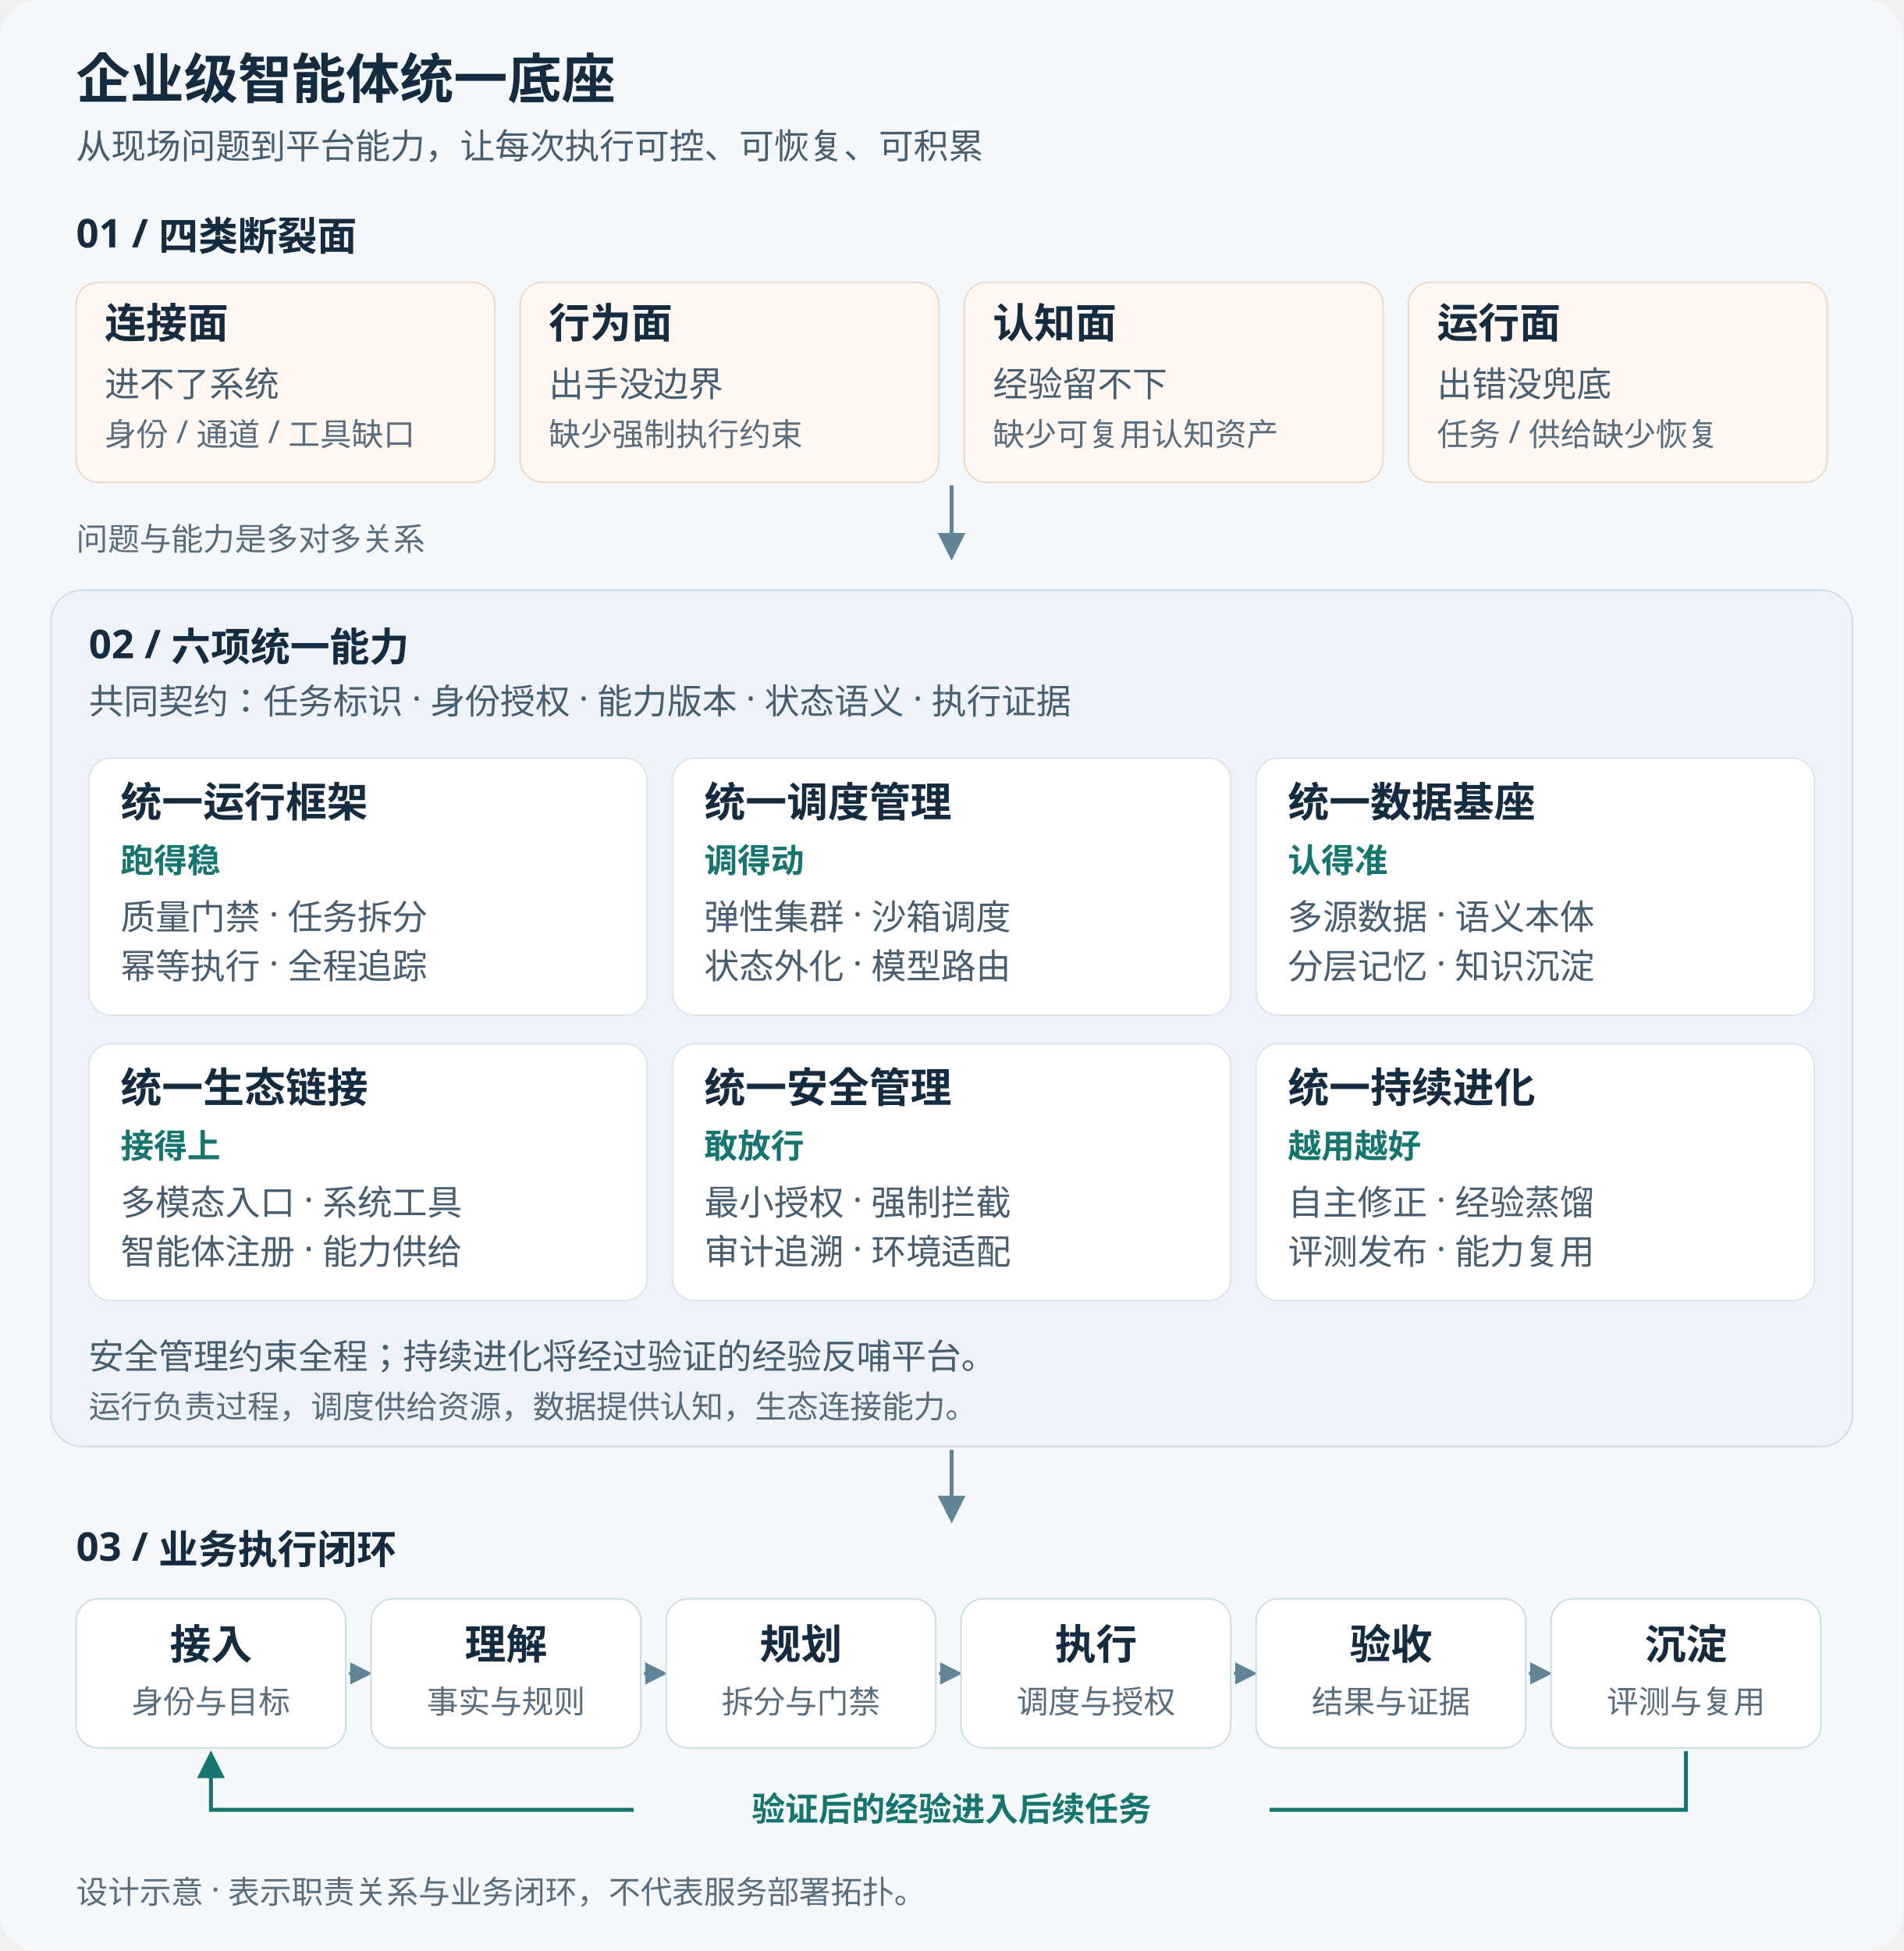
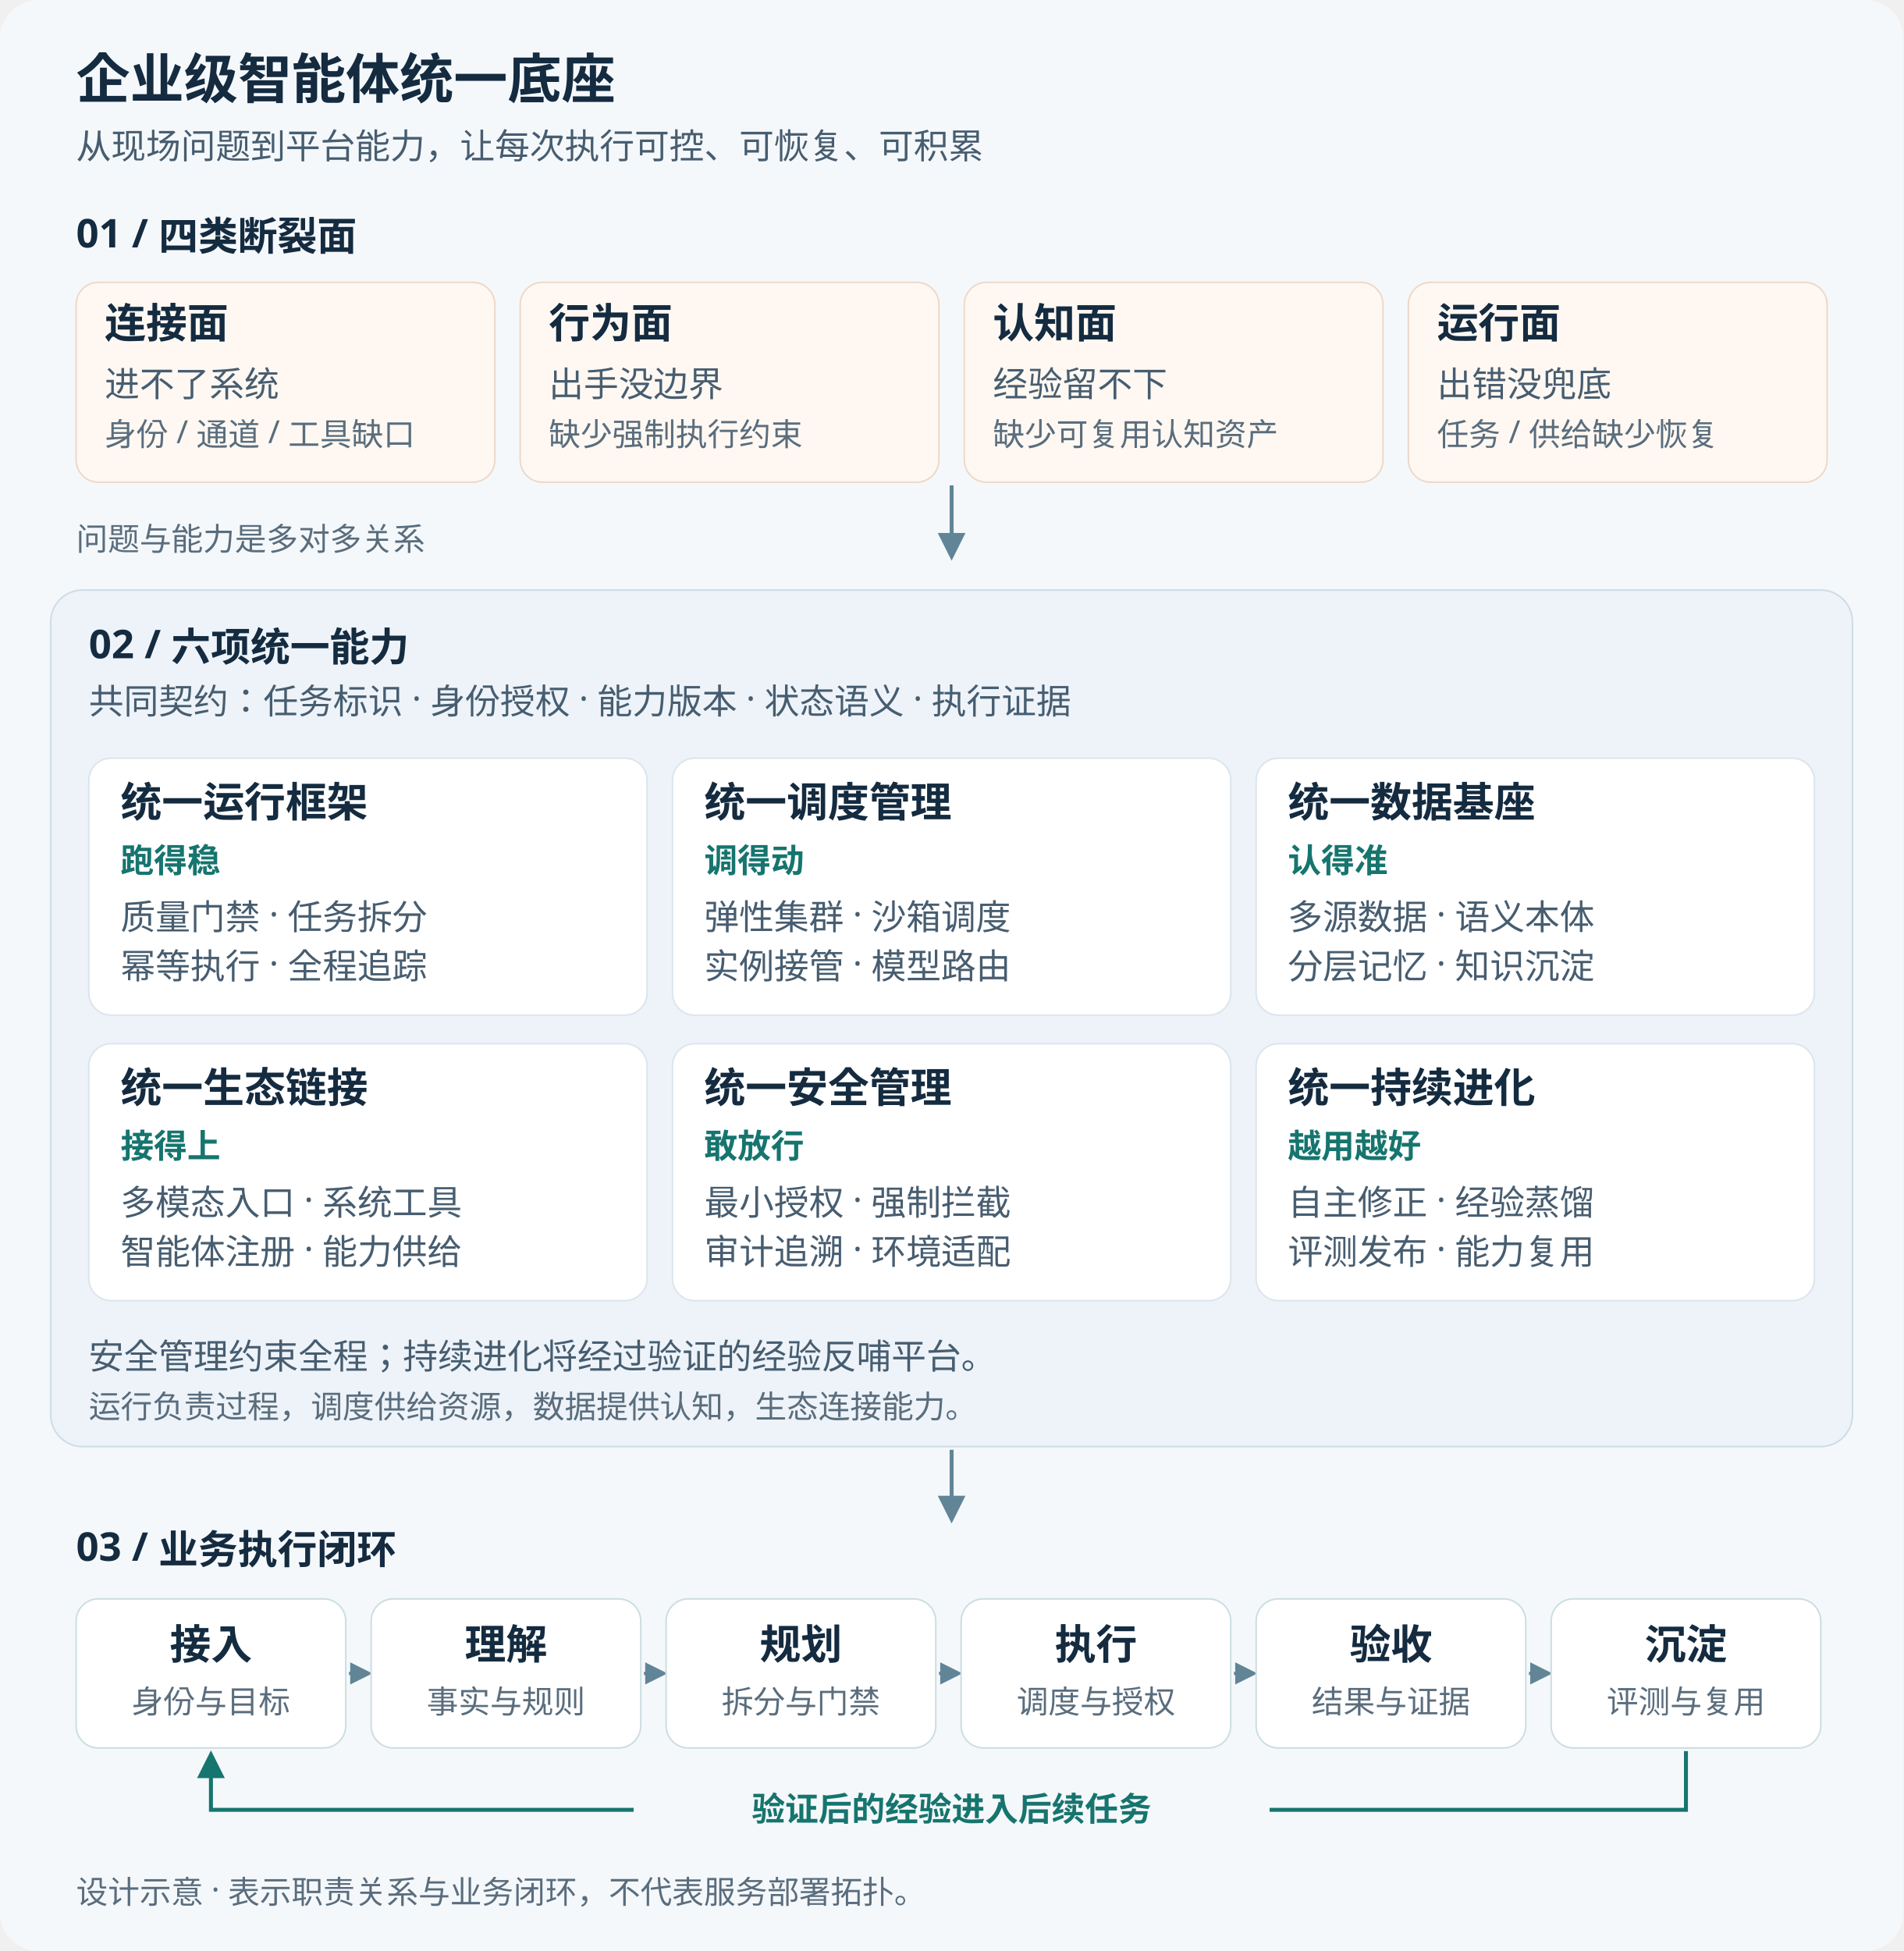
<svg xmlns="http://www.w3.org/2000/svg" width="1200" height="1230" viewBox="0 0 1200 1230" role="img" aria-labelledby="title desc">
  <defs>
    <style>text {font-family: 'Microsoft YaHei','PingFang SC',sans-serif;} .title {font-size:34px;font-weight:700;fill:#142b40} .section {font-size:25px;font-weight:700;fill:#142b40} .heading {font-size:26px;font-weight:700;fill:#142b40} .body {font-size:22px;fill:#475d70} .small {font-size:20px;fill:#5a6d7d} .label {font-size:21px;font-weight:700;fill:#16756e}</style>
    <marker id="arrow" viewBox="0 0 10 10" refX="8" refY="5" markerWidth="7" markerHeight="7" orient="auto">
      <path d="M 0 0 L 10 5 L 0 10 z" fill="#618597" />
    </marker>
    <marker id="green-arrow" viewBox="0 0 10 10" refX="8" refY="5" markerWidth="7" markerHeight="7" orient="auto">
      <path d="M 0 0 L 10 5 L 0 10 z" fill="#16756e" />
    </marker>
  </defs>
  <rect width="1200" height="1230" rx="24" fill="#f5f8fb" />
  <text x="48" y="62" class="title">企业级智能体统一底座</text>
  <text x="48" y="100" class="body">从现场问题到平台能力，让每次执行可控、可恢复、可积累</text>
  <text x="48" y="156" class="section">01 / 四类断裂面</text>
  <rect x="48" y="178" width="264" height="126" rx="14" fill="#fff8f2" stroke="#ecd9c8" />
  <text x="66" y="213" class="heading" text-anchor="start">连接面</text>
  <text x="66" y="250" class="body" text-anchor="start">进不了系统</text>
  <text x="66" y="281" class="small" text-anchor="start">身份 / 通道 / 工具缺口</text>
  <rect x="328" y="178" width="264" height="126" rx="14" fill="#fff8f2" stroke="#ecd9c8" />
  <text x="346" y="213" class="heading" text-anchor="start">行为面</text>
  <text x="346" y="250" class="body" text-anchor="start">出手没边界</text>
  <text x="346" y="281" class="small" text-anchor="start">缺少强制执行约束</text>
  <rect x="608" y="178" width="264" height="126" rx="14" fill="#fff8f2" stroke="#ecd9c8" />
  <text x="626" y="213" class="heading" text-anchor="start">认知面</text>
  <text x="626" y="250" class="body" text-anchor="start">经验留不下</text>
  <text x="626" y="281" class="small" text-anchor="start">缺少可复用认知资产</text>
  <rect x="888" y="178" width="264" height="126" rx="14" fill="#fff8f2" stroke="#ecd9c8" />
  <text x="906" y="213" class="heading" text-anchor="start">运行面</text>
  <text x="906" y="250" class="body" text-anchor="start">出错没兜底</text>
  <text x="906" y="281" class="small" text-anchor="start">任务 / 供给缺少恢复</text>
  <path d="M600 306 V350" stroke="#618597" stroke-width="2.5" fill="none" marker-end="url(#arrow)" />
  <text x="48" y="347" class="small" text-anchor="start">问题与能力是多对多关系</text>
  <rect x="32" y="372" width="1136" height="540" rx="20" fill="#edf3f9" stroke="#cddce8" />
  <text x="56" y="415" class="section" text-anchor="start">02 / 六项统一能力</text>
  <text x="56" y="450" class="body" text-anchor="start">共同契约：任务标识 · 身份授权 · 能力版本 · 状态语义 · 执行证据</text>
  <rect x="56" y="478" width="352" height="162" rx="14" fill="#fff" stroke="#dce5ec" />
  <text x="76" y="515" class="heading" text-anchor="start">统一运行框架</text>
  <text x="76" y="550" class="label" text-anchor="start">跑得稳</text>
  <text x="76" y="586" class="body" text-anchor="start">质量门禁 · 任务拆分</text>
  <text x="76" y="617" class="body" text-anchor="start">幂等执行 · 全程追踪</text>
  <rect x="424" y="478" width="352" height="162" rx="14" fill="#fff" stroke="#dce5ec" />
  <text x="444" y="515" class="heading" text-anchor="start">统一调度管理</text>
  <text x="444" y="550" class="label" text-anchor="start">调得动</text>
  <text x="444" y="586" class="body" text-anchor="start">弹性集群 · 沙箱调度</text>
-   <text x="444" y="617" class="body" text-anchor="start">状态外化 · 模型路由</text>
+   <text x="444" y="617" class="body" text-anchor="start">实例接管 · 模型路由</text>
  <rect x="792" y="478" width="352" height="162" rx="14" fill="#fff" stroke="#dce5ec" />
  <text x="812" y="515" class="heading" text-anchor="start">统一数据基座</text>
  <text x="812" y="550" class="label" text-anchor="start">认得准</text>
  <text x="812" y="586" class="body" text-anchor="start">多源数据 · 语义本体</text>
  <text x="812" y="617" class="body" text-anchor="start">分层记忆 · 知识沉淀</text>
  <rect x="56" y="658" width="352" height="162" rx="14" fill="#fff" stroke="#dce5ec" />
  <text x="76" y="695" class="heading" text-anchor="start">统一生态链接</text>
  <text x="76" y="730" class="label" text-anchor="start">接得上</text>
  <text x="76" y="766" class="body" text-anchor="start">多模态入口 · 系统工具</text>
  <text x="76" y="797" class="body" text-anchor="start">智能体注册 · 能力供给</text>
  <rect x="424" y="658" width="352" height="162" rx="14" fill="#fff" stroke="#dce5ec" />
  <text x="444" y="695" class="heading" text-anchor="start">统一安全管理</text>
  <text x="444" y="730" class="label" text-anchor="start">敢放行</text>
  <text x="444" y="766" class="body" text-anchor="start">最小授权 · 强制拦截</text>
  <text x="444" y="797" class="body" text-anchor="start">审计追溯 · 环境适配</text>
  <rect x="792" y="658" width="352" height="162" rx="14" fill="#fff" stroke="#dce5ec" />
  <text x="812" y="695" class="heading" text-anchor="start">统一持续进化</text>
  <text x="812" y="730" class="label" text-anchor="start">越用越好</text>
  <text x="812" y="766" class="body" text-anchor="start">自主修正 · 经验蒸馏</text>
  <text x="812" y="797" class="body" text-anchor="start">评测发布 · 能力复用</text>
  <text x="56" y="863" class="body" text-anchor="start">安全管理约束全程；持续进化将经过验证的经验反哺平台。</text>
  <text x="56" y="894" class="small" text-anchor="start">运行负责过程，调度供给资源，数据提供认知，生态连接能力。</text>
  <path d="M600 914 V957" stroke="#618597" stroke-width="2.5" fill="none" marker-end="url(#arrow)" />
  <text x="48" y="984" class="section" text-anchor="start">03 / 业务执行闭环</text>
  <rect x="48" y="1008" width="170" height="94" rx="14" fill="#fff" stroke="#ccdee1" />
  <text x="133" y="1046" class="heading" text-anchor="middle">接入</text>
  <text x="133" y="1080" class="small" text-anchor="middle">身份与目标</text>
  <path d="M220 1055 H232" stroke="#618597" stroke-width="2" fill="none" marker-end="url(#arrow)" />
  <rect x="234" y="1008" width="170" height="94" rx="14" fill="#fff" stroke="#ccdee1" />
  <text x="319" y="1046" class="heading" text-anchor="middle">理解</text>
  <text x="319" y="1080" class="small" text-anchor="middle">事实与规则</text>
  <path d="M406 1055 H418" stroke="#618597" stroke-width="2" fill="none" marker-end="url(#arrow)" />
  <rect x="420" y="1008" width="170" height="94" rx="14" fill="#fff" stroke="#ccdee1" />
  <text x="505" y="1046" class="heading" text-anchor="middle">规划</text>
  <text x="505" y="1080" class="small" text-anchor="middle">拆分与门禁</text>
  <path d="M592 1055 H604" stroke="#618597" stroke-width="2" fill="none" marker-end="url(#arrow)" />
  <rect x="606" y="1008" width="170" height="94" rx="14" fill="#fff" stroke="#ccdee1" />
  <text x="691" y="1046" class="heading" text-anchor="middle">执行</text>
  <text x="691" y="1080" class="small" text-anchor="middle">调度与授权</text>
  <path d="M778 1055 H790" stroke="#618597" stroke-width="2" fill="none" marker-end="url(#arrow)" />
  <rect x="792" y="1008" width="170" height="94" rx="14" fill="#fff" stroke="#ccdee1" />
  <text x="877" y="1046" class="heading" text-anchor="middle">验收</text>
  <text x="877" y="1080" class="small" text-anchor="middle">结果与证据</text>
  <path d="M964 1055 H976" stroke="#618597" stroke-width="2" fill="none" marker-end="url(#arrow)" />
  <rect x="978" y="1008" width="170" height="94" rx="14" fill="#fff" stroke="#ccdee1" />
  <text x="1063" y="1046" class="heading" text-anchor="middle">沉淀</text>
  <text x="1063" y="1080" class="small" text-anchor="middle">评测与复用</text>
  <path d="M1063 1104 V1141 H133 V1107" stroke="#16756e" stroke-width="2.5" fill="none" marker-end="url(#green-arrow)" />
  <rect x="400" y="1125" width="400" height="32" rx="0" fill="#f5f8fb" stroke="#f5f8fb" />
  <text x="600" y="1148" class="label" text-anchor="middle">验证后的经验进入后续任务</text>
  <text x="48" y="1200" class="small" text-anchor="start">设计示意 · 表示职责关系与业务闭环，不代表服务部署拓扑。</text>
</svg>
